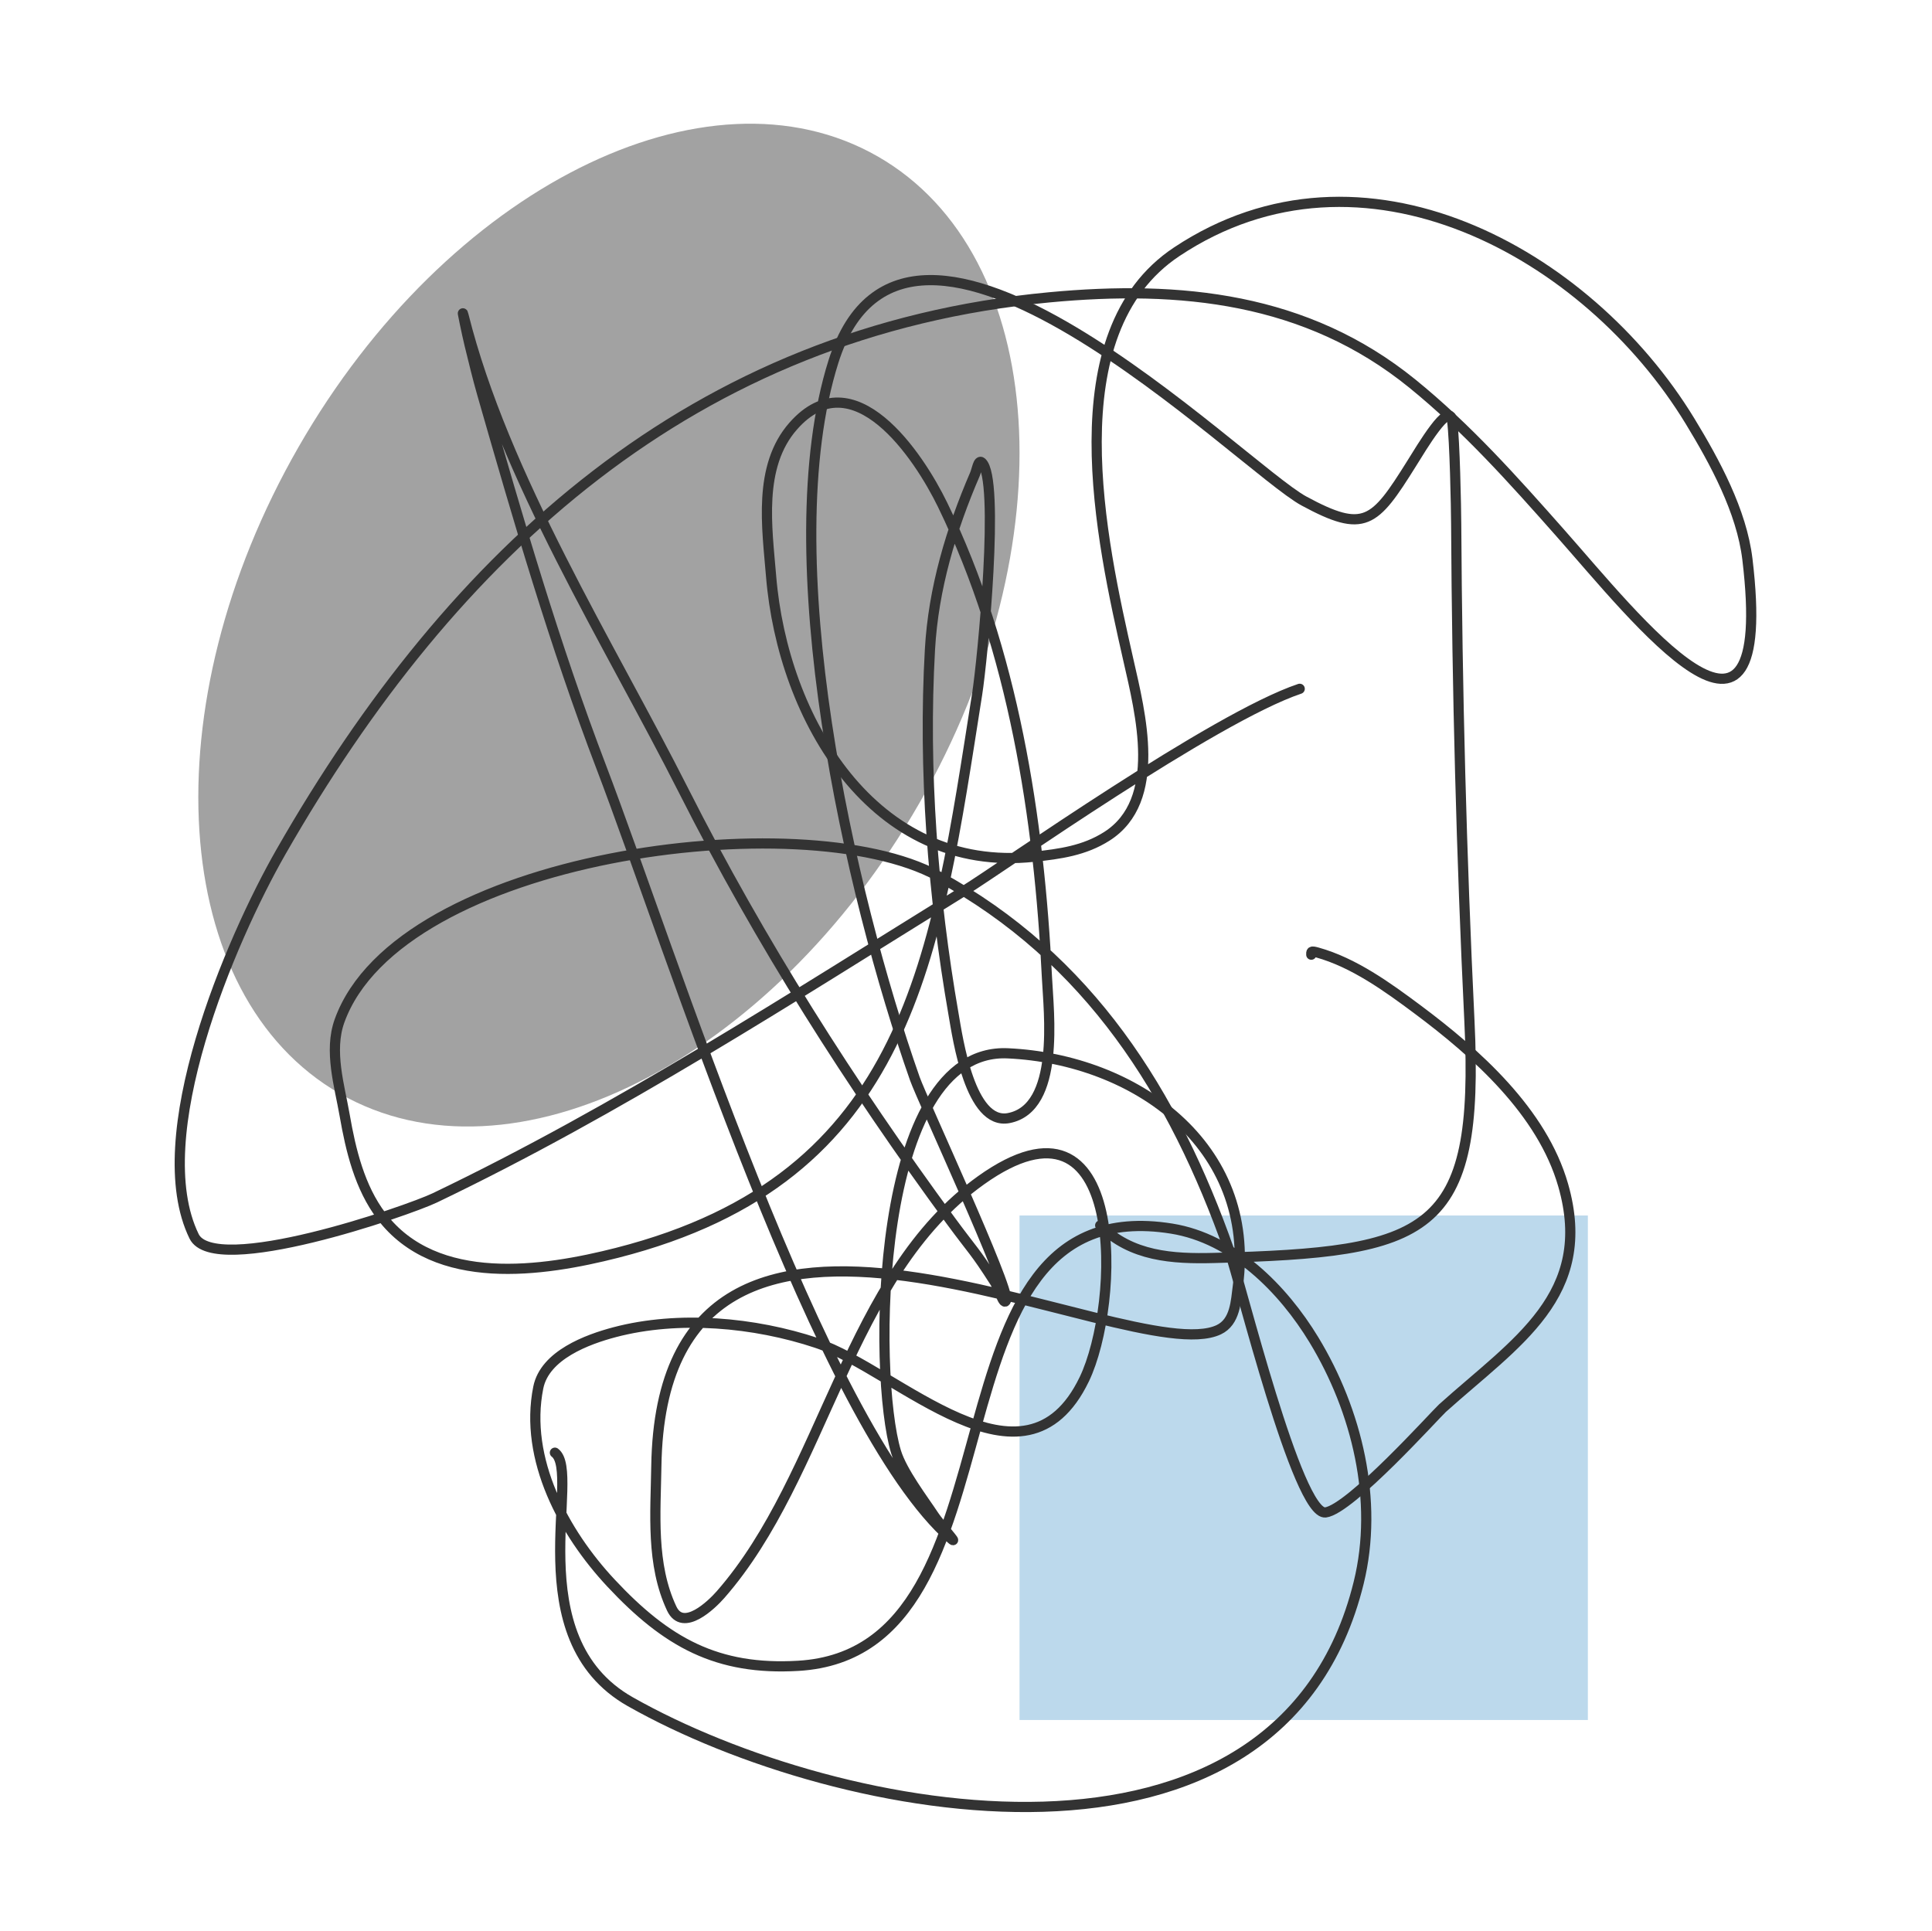
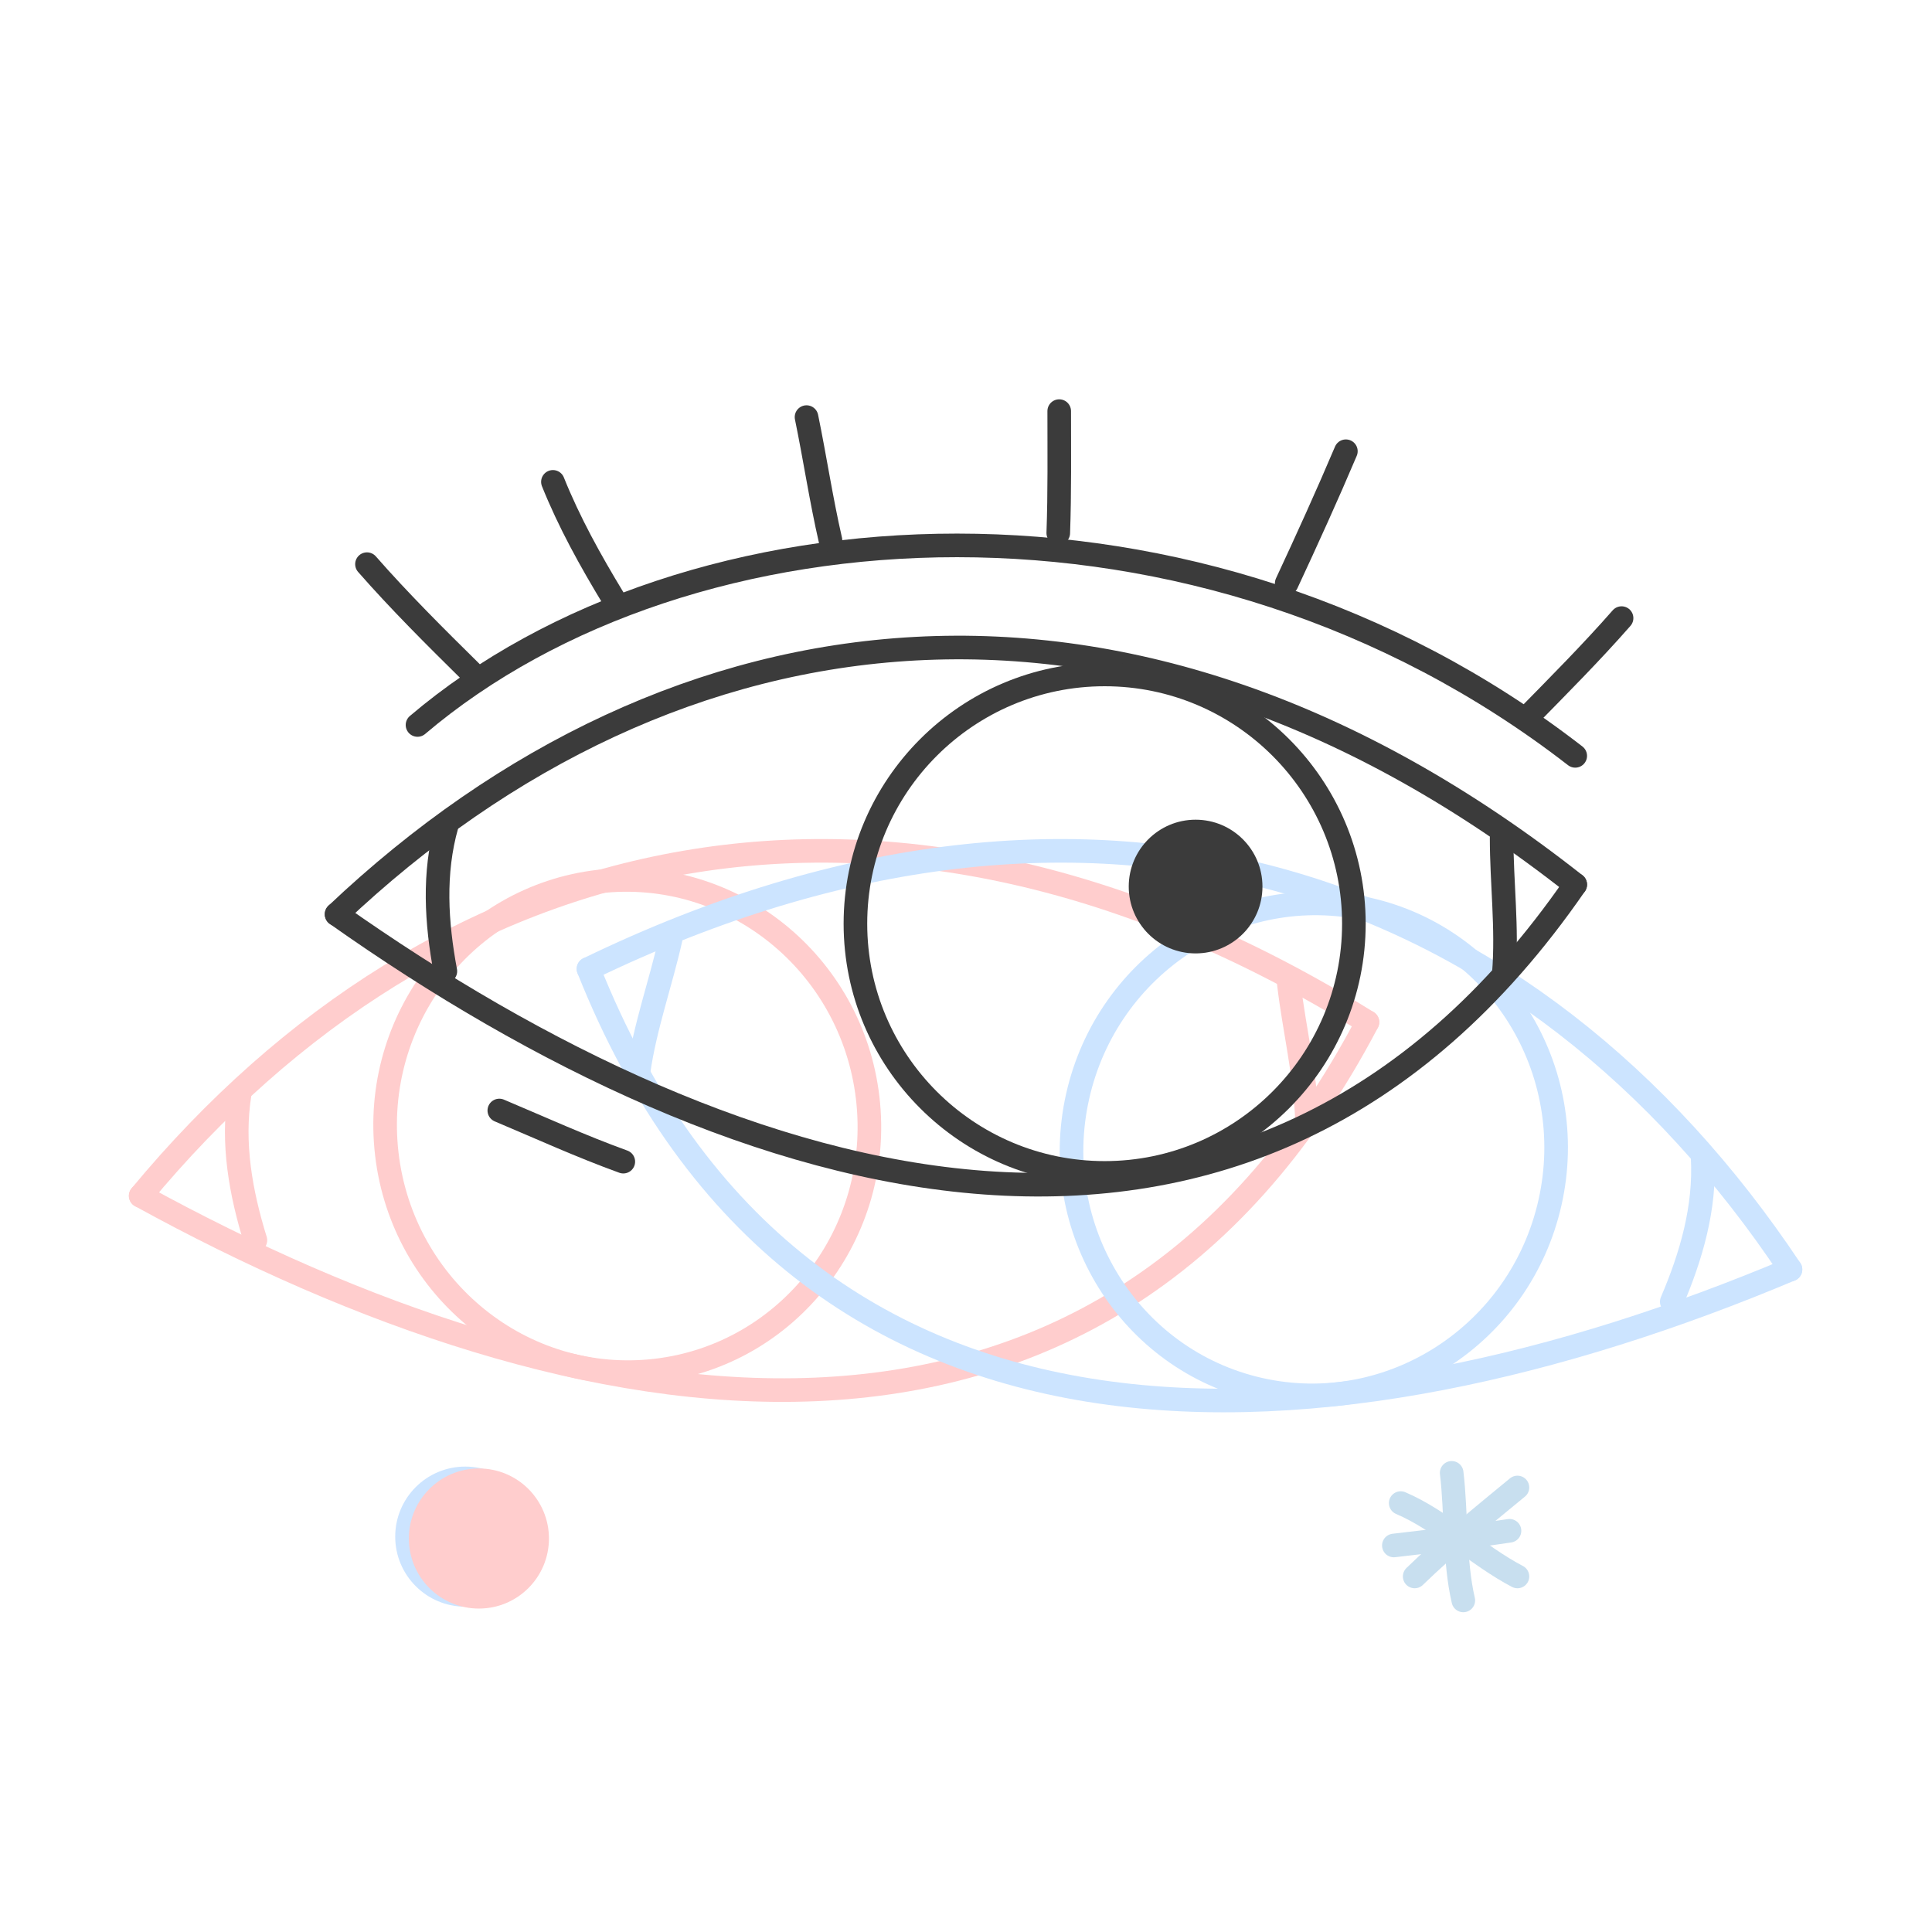
- <svg xmlns="http://www.w3.org/2000/svg" width="100%" height="100%" viewBox="0 0 1801 1800" version="1.1" xml:space="preserve" style="fill-rule:evenodd;clip-rule:evenodd;stroke-linecap:round;stroke-linejoin:round;stroke-miterlimit:1.5;">
-   <rect id="nuance" x="0.027" y="0" width="1800" height="1800" style="fill:none;" />
-   <rect id="pcolor" x="950.403" y="1133.22" width="529.803" height="470.33" style="fill:#2985c3;fill-opacity:0.31;" />
-   <path d="M818.311,145.896c159.699,91.629 177.029,361.789 38.676,602.921c-138.353,241.131 -380.333,362.509 -540.032,270.879c-159.698,-91.629 -177.028,-361.789 -38.675,-602.921c138.353,-241.132 380.333,-362.509 540.031,-270.879Z" style="fill:#a2a2a2;" />
-   <path d="M1211.58,642.177c-79.812,26.788 -277.003,166.146 -312.904,188.383c-161.06,99.762 -322.174,204.173 -493.324,286.213c-25.632,12.286 -205.59,74.4 -224.418,35.856c-44.89,-91.895 33.771,-275.883 80.88,-358.266c159.95,-279.717 385.138,-485.892 716.087,-517.131c122.843,-11.595 239.946,0.383 338.429,80.192c51.102,41.412 94.347,90 137.792,139.065c71.208,80.421 201.483,248.047 174.816,24.975c-5.37,-44.93 -30.445,-90.976 -53.521,-128.877c-95.762,-157.29 -305.525,-272.87 -478.452,-157.897c-113.748,75.627 -70.367,269.088 -45.079,380.787c11.172,49.345 32.444,130.894 -20.209,164.296c-20.913,13.266 -43.554,16.379 -67.821,18.969c-149.556,15.965 -234.174,-128.288 -245.055,-261.64c-3.68,-45.104 -12.521,-102.235 20.647,-139.891c56.042,-63.626 116.847,27.354 139.273,73.497c65.792,135.368 90.025,291.825 97.257,440.875c1.572,32.399 12.489,121.544 -35.644,130.808c-35.942,6.919 -47.492,-74.149 -51.422,-96.692c-19.315,-110.809 -28.374,-227.865 -22.007,-340.37c3.197,-56.488 19.571,-111.385 41.978,-163.325c1.662,-3.854 3.041,-13.718 6.203,-10.958c17.251,15.058 0.844,184.19 -4.224,216.257c-38.647,244.551 -61.844,450.896 -335.623,520.701c-69.015,17.597 -168.883,32.509 -219.544,-34.053c-20.446,-26.865 -28.742,-61.693 -34.398,-94.162c-4.794,-27.526 -14.864,-59.971 -4.81,-87.976c55.492,-154.57 431.613,-203.763 557.707,-135.181c141.107,76.747 220.059,202.466 271.698,349.181c10.37,29.463 63.744,247.493 89.749,244.228c23.12,-2.903 102.638,-91.481 109.05,-97.244c68.407,-61.492 141.899,-105.285 112.469,-207.92c-19.596,-68.34 -80.947,-122.93 -135.779,-163.833c-27.778,-20.722 -59.375,-43.622 -93.515,-53.082c-6.005,-1.664 -5.493,-0.656 -5.493,2.094" style="fill:none;stroke:#333;stroke-width:9.5px;" />
-   <path d="M517.28,1354.35c25.305,18.879 -35.236,172.406 70.224,232.13c194.714,110.272 605.585,187.84 679.058,-110.902c18.845,-76.625 -1.718,-160.42 -41.669,-226.324c-28.849,-47.589 -75.392,-94.619 -132.649,-103.805c-242.033,-38.827 -127.426,394.625 -348.085,407.605c-75.699,4.453 -122.869,-21.783 -174.664,-77.247c-43.642,-46.733 -81.149,-115.291 -67.715,-182.192c6.091,-30.335 45.829,-44.916 71.22,-51.618c59.697,-15.756 130.338,-9.265 188.289,10.062c75.708,25.249 193.433,150.08 249.462,33.824c33.696,-69.918 40.697,-283.086 -96.143,-185.576c-124.741,88.889 -145.181,274.769 -242.91,386.343c-8.228,9.393 -34.99,35.437 -45.534,13.006c-19.427,-41.327 -15.015,-88.832 -14.33,-132.834c5.338,-342.721 440.447,-87.295 524.32,-127.132c15.427,-7.327 15.892,-26.472 17.834,-41.106c17.315,-130.524 -95.592,-211.057 -214.499,-216.568c-125.664,-5.823 -125.954,300.657 -104.211,371.571c5.689,18.554 25.322,44.288 35.454,59.609c4.974,7.52 23.047,27.546 16.239,21.634c-122.575,-106.438 -261.99,-550.852 -326.451,-719.607c-43.575,-114.077 -77.357,-230.664 -111.018,-348.003c-4.343,-15.139 -7.989,-30.471 -11.759,-45.763c-2.257,-9.152 -8.013,-36.836 -5.727,-27.692c37.551,150.203 136.329,307.052 205.372,443.629c71.386,141.211 155.571,273.507 249.074,400.945c21.114,28.778 21.475,26.52 41.079,57.191c3.524,5.513 8.222,22.855 10.359,16.671c3.731,-10.797 -78.194,-186.943 -85.111,-206.619c-60.794,-172.912 -132.69,-487.828 -75.873,-668.421c68.496,-217.714 380.263,98.33 438.614,129.925c56.393,30.535 65.618,20.646 100.129,-34.531c9.829,-15.715 35.42,-58.98 37.974,-40.621c2.545,18.294 3.73,81.501 3.818,96.921c0.887,155.015 4.877,308.478 12.344,463.277c9.641,199.873 -37.152,215.264 -238.002,220.669c-38.732,1.043 -77.323,-1.426 -106.211,-30.313" style="fill:none;stroke:#333;stroke-width:9.5px;" />
+ <svg xmlns="http://www.w3.org/2000/svg" width="100%" height="100%" viewBox="0 0 1801 1801" version="1.1" xml:space="preserve" style="fill-rule:evenodd;clip-rule:evenodd;stroke-linecap:round;stroke-linejoin:round;stroke-miterlimit:2;">
+   <rect id="Artboard2" x="0.108" y="0.21" width="1800" height="1800" style="fill:none;" />
+   <g>
+     <g>
+       <path d="M131.139,1114.74c402.901,221.497 894.092,313.672 1143.6,-161.906" style="fill:none;stroke:#ffcdcd;stroke-width:22px;" />
+       <path d="M131.139,1114.74c276.783,-333.952 694.442,-440.717 1143.6,-161.906" style="fill:none;stroke:#ffcdcd;stroke-width:22px;" />
+       <path d="M556.779,810.875c129.729,-15.181 247.575,79.506 263,211.315c15.424,131.808 -77.376,251.146 -207.105,266.327c-129.729,15.181 -247.575,-79.506 -263,-211.315c-15.424,-131.809 77.376,-251.146 207.105,-266.327Zm2.557,21.851c117.766,-13.781 224.59,72.367 238.592,192.021c14.002,119.654 -70.046,228.138 -187.811,241.919c-117.766,13.781 -224.59,-72.367 -238.592,-192.021c-14.002,-119.654 70.046,-228.138 187.811,-241.919Z" style="fill:#ffcdcd;" />
+       <path d="M238.085,1156.16c-13.667,-44.212 -22.02,-90.372 -14.662,-136.516" style="fill:none;stroke:#ffcdcd;stroke-width:22px;" />
+       <path d="M1201.47,917.132c4.916,42.012 15.302,83.83 16.858,126.192" style="fill:none;stroke:#ffcdcd;stroke-width:22px;" />
+     </g>
+     <g>
+       <path d="M1669.08,1183.42c-423.793,178.298 -921.915,218.775 -1120.5,-280.218" style="fill:none;stroke:#cce4ff;stroke-width:22px;" />
+       <path d="M1669.08,1183.42c-240.468,-360.981 -644.725,-510.696 -1120.5,-280.218" style="fill:none;stroke:#cce4ff;stroke-width:22px;" />
+       <path d="M1277.43,836.847c-127.44,-28.62 -254.513,53.269 -283.592,182.752c-29.078,129.483 50.779,257.843 178.219,286.462c127.44,28.62 254.513,-53.268 283.592,-182.752c29.078,-129.483 -50.779,-257.843 -178.219,-286.462Zm-4.82,21.465c115.688,25.981 187.971,142.634 161.574,260.177c-26.397,117.543 -141.618,192.088 -257.306,166.107c-115.688,-25.98 -187.971,-142.634 -161.574,-260.176c26.397,-117.543 141.618,-192.088 257.306,-166.108l-0,0Z" style="fill:#cce4ff;" />
+       <path d="M1558.4,1213.46c18.2,-42.547 31.32,-87.584 28.81,-134.244" style="fill:none;stroke:#cce4ff;stroke-width:22px;" />
+       <path d="M625.168,875.33c-9.268,41.271 -23.956,81.779 -29.919,123.748" style="fill:none;stroke:#cce4ff;stroke-width:22px;" />
+     </g>
+     <g>
+       <path d="M313.759,852.263c374.425,264.572 851.574,411.958 1154.67,-27.655" style="fill:none;stroke:#3b3b3b;stroke-width:22px;" />
+       <path d="M313.759,852.263c313.721,-296.992 740.959,-354.004 1154.67,-27.655" style="fill:none;stroke:#3b3b3b;stroke-width:22px;" />
+       <path d="M389.196,675.82c251.791,-213.909 729.941,-242.099 1079.23,28.786" style="fill:none;stroke:#3b3b3b;stroke-width:22px;" />
+       <circle cx="1029.75" cy="861.048" r="243.331" style="fill:none;" />
+       <clipPath id="_clip1">
+         <circle cx="1029.75" cy="861.048" r="243.331" />
+       </clipPath>
+       <g clip-path="url(#_clip1)">
+         <circle cx="1114.53" cy="826.439" r="62.324" style="fill:#3b3b3b;" />
+       </g>
+       <path d="M1029.75,617.717c134.298,-0 243.331,109.033 243.331,243.331c0,134.298 -109.033,243.331 -243.331,243.331c-134.298,-0 -243.331,-109.033 -243.331,-243.331c0,-134.298 109.033,-243.331 243.331,-243.331Zm0,22c122.156,-0 221.331,99.175 221.331,221.331c0,122.156 -99.175,221.331 -221.331,221.331c-122.156,-0 -221.331,-99.175 -221.331,-221.331c0,-122.156 99.175,-221.331 221.331,-221.331Z" style="fill:#3b3b3b;" />
+       <path d="M342.091,525.906c30.24,34.513 63.529,67.644 96.937,100.571" style="fill:none;stroke:#3b3b3b;stroke-width:22px;" />
+       <path d="M515.424,449.19c15.152,37.714 34.738,73.04 56.418,108.821" style="fill:none;stroke:#3b3b3b;stroke-width:22px;" />
+       <path d="M751.833,388.818c7.863,38.177 13.574,76.721 22.318,114.782" style="fill:none;stroke:#3b3b3b;stroke-width:22px;" />
+       <path d="M987.395,383.233c0,37.877 0.477,75.797 -0.882,113.668" style="fill:none;stroke:#3b3b3b;stroke-width:22px;" />
+       <path d="M1254.62,420.637c-17.507,41.302 -36.112,82.185 -55.158,123.084" style="fill:none;stroke:#3b3b3b;stroke-width:22px;" />
+       <path d="M1511.62,576.191c-28.082,32.054 -58.708,62.755 -89.002,93.686" style="fill:none;stroke:#3b3b3b;stroke-width:22px;" />
+       <path d="M415.166,905.376c-8.436,-45.117 -11.368,-91.54 1.305,-136.136" style="fill:none;stroke:#3b3b3b;stroke-width:22px;" />
+       <path d="M1399.81,781.002c-0,41.942 5.455,84.323 2.077,126.223" style="fill:none;stroke:#3b3b3b;stroke-width:22px;" />
+     </g>
+     <path d="M465.459,1035.2c38.351,16.174 76.438,33.53 115.583,47.688" style="fill:none;stroke:#3b3b3b;stroke-width:22px;" />
+     <circle cx="433.714" cy="1432.44" r="65.3" style="fill:#cce4ff;" />
+     <circle cx="446.427" cy="1434.2" r="65.3" style="fill:#ffcdcd;" />
+     <g>
+       <path d="M1299.35,1440.69c35.937,-4.214 72.001,-8.326 107.795,-13.706" style="fill:none;stroke:#c8dfef;stroke-width:22px;" />
+       <path d="M1353.25,1372.98c4.484,37.444 2.249,82.209 10.844,118.92" style="fill:none;stroke:#c8dfef;stroke-width:22px;" />
+       <path d="M1414.55,1386.62c-32.623,26.827 -65.437,53.526 -95.795,82.941" style="fill:none;stroke:#c8dfef;stroke-width:22px;" />
+       <path d="M1305.73,1401.17c37.222,15.849 72.971,49.671 108.824,68.394" style="fill:none;stroke:#c8dfef;stroke-width:22px;" />
+     </g>
+   </g>
</svg>
